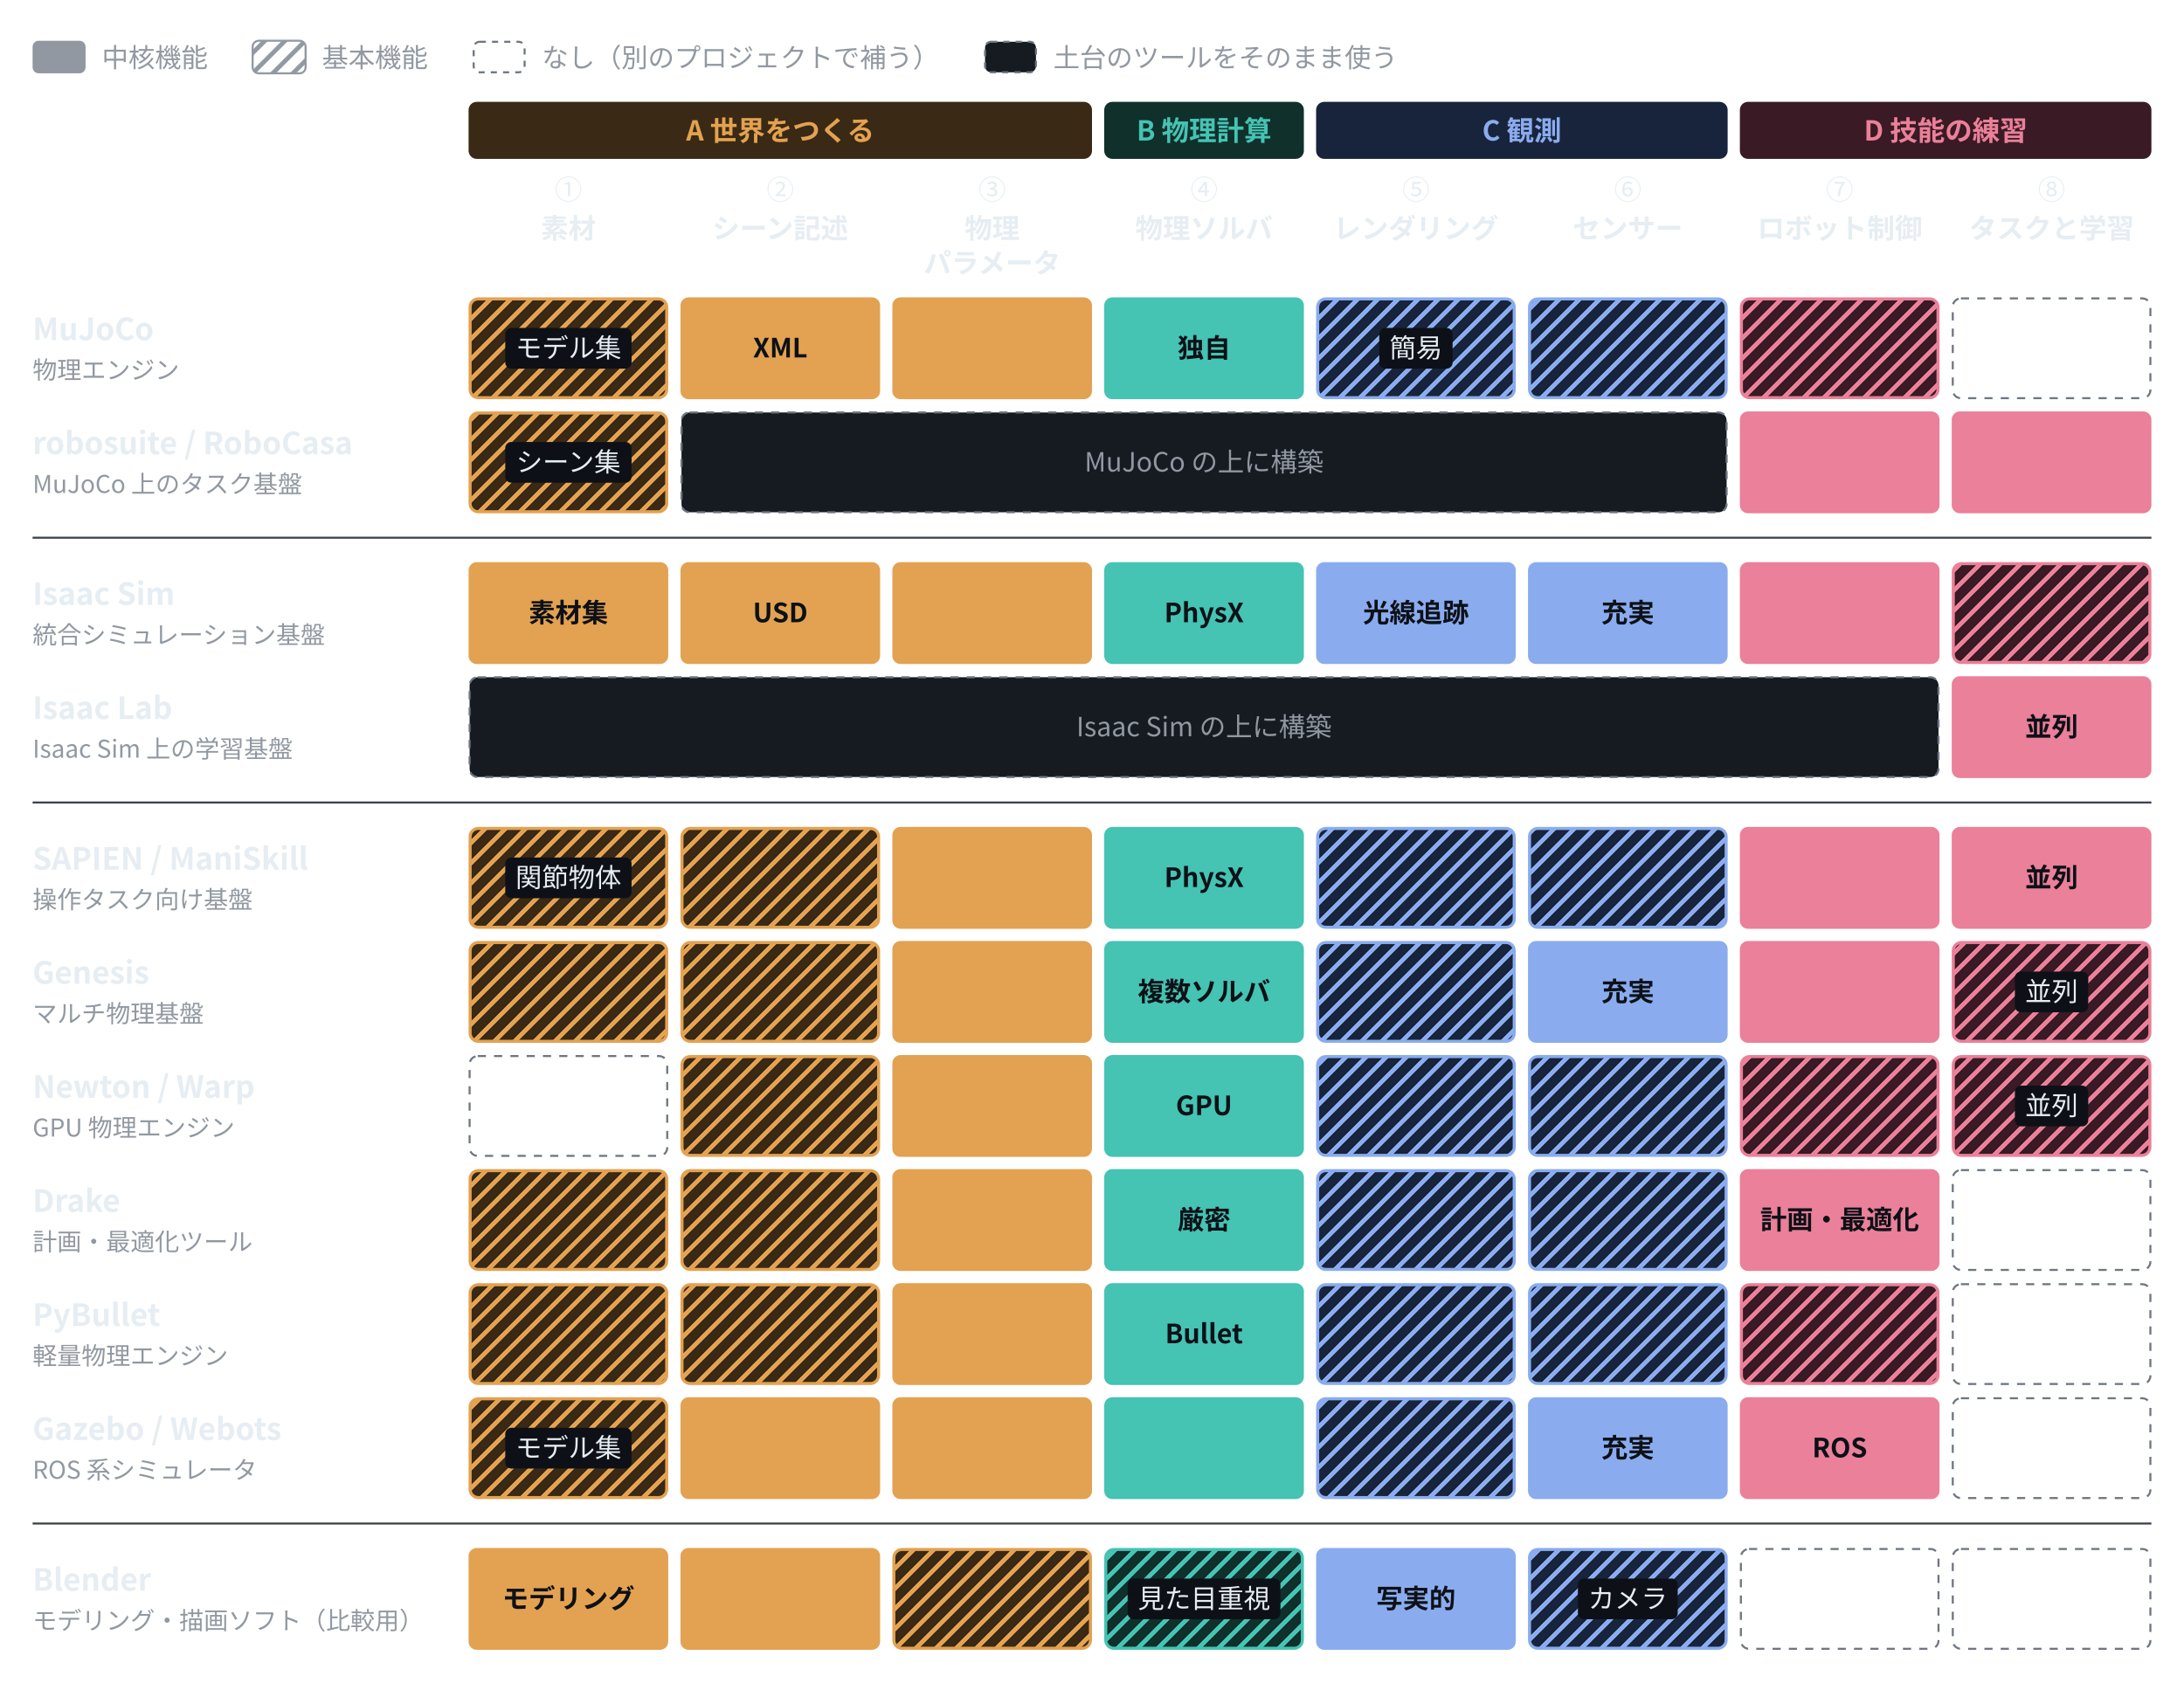
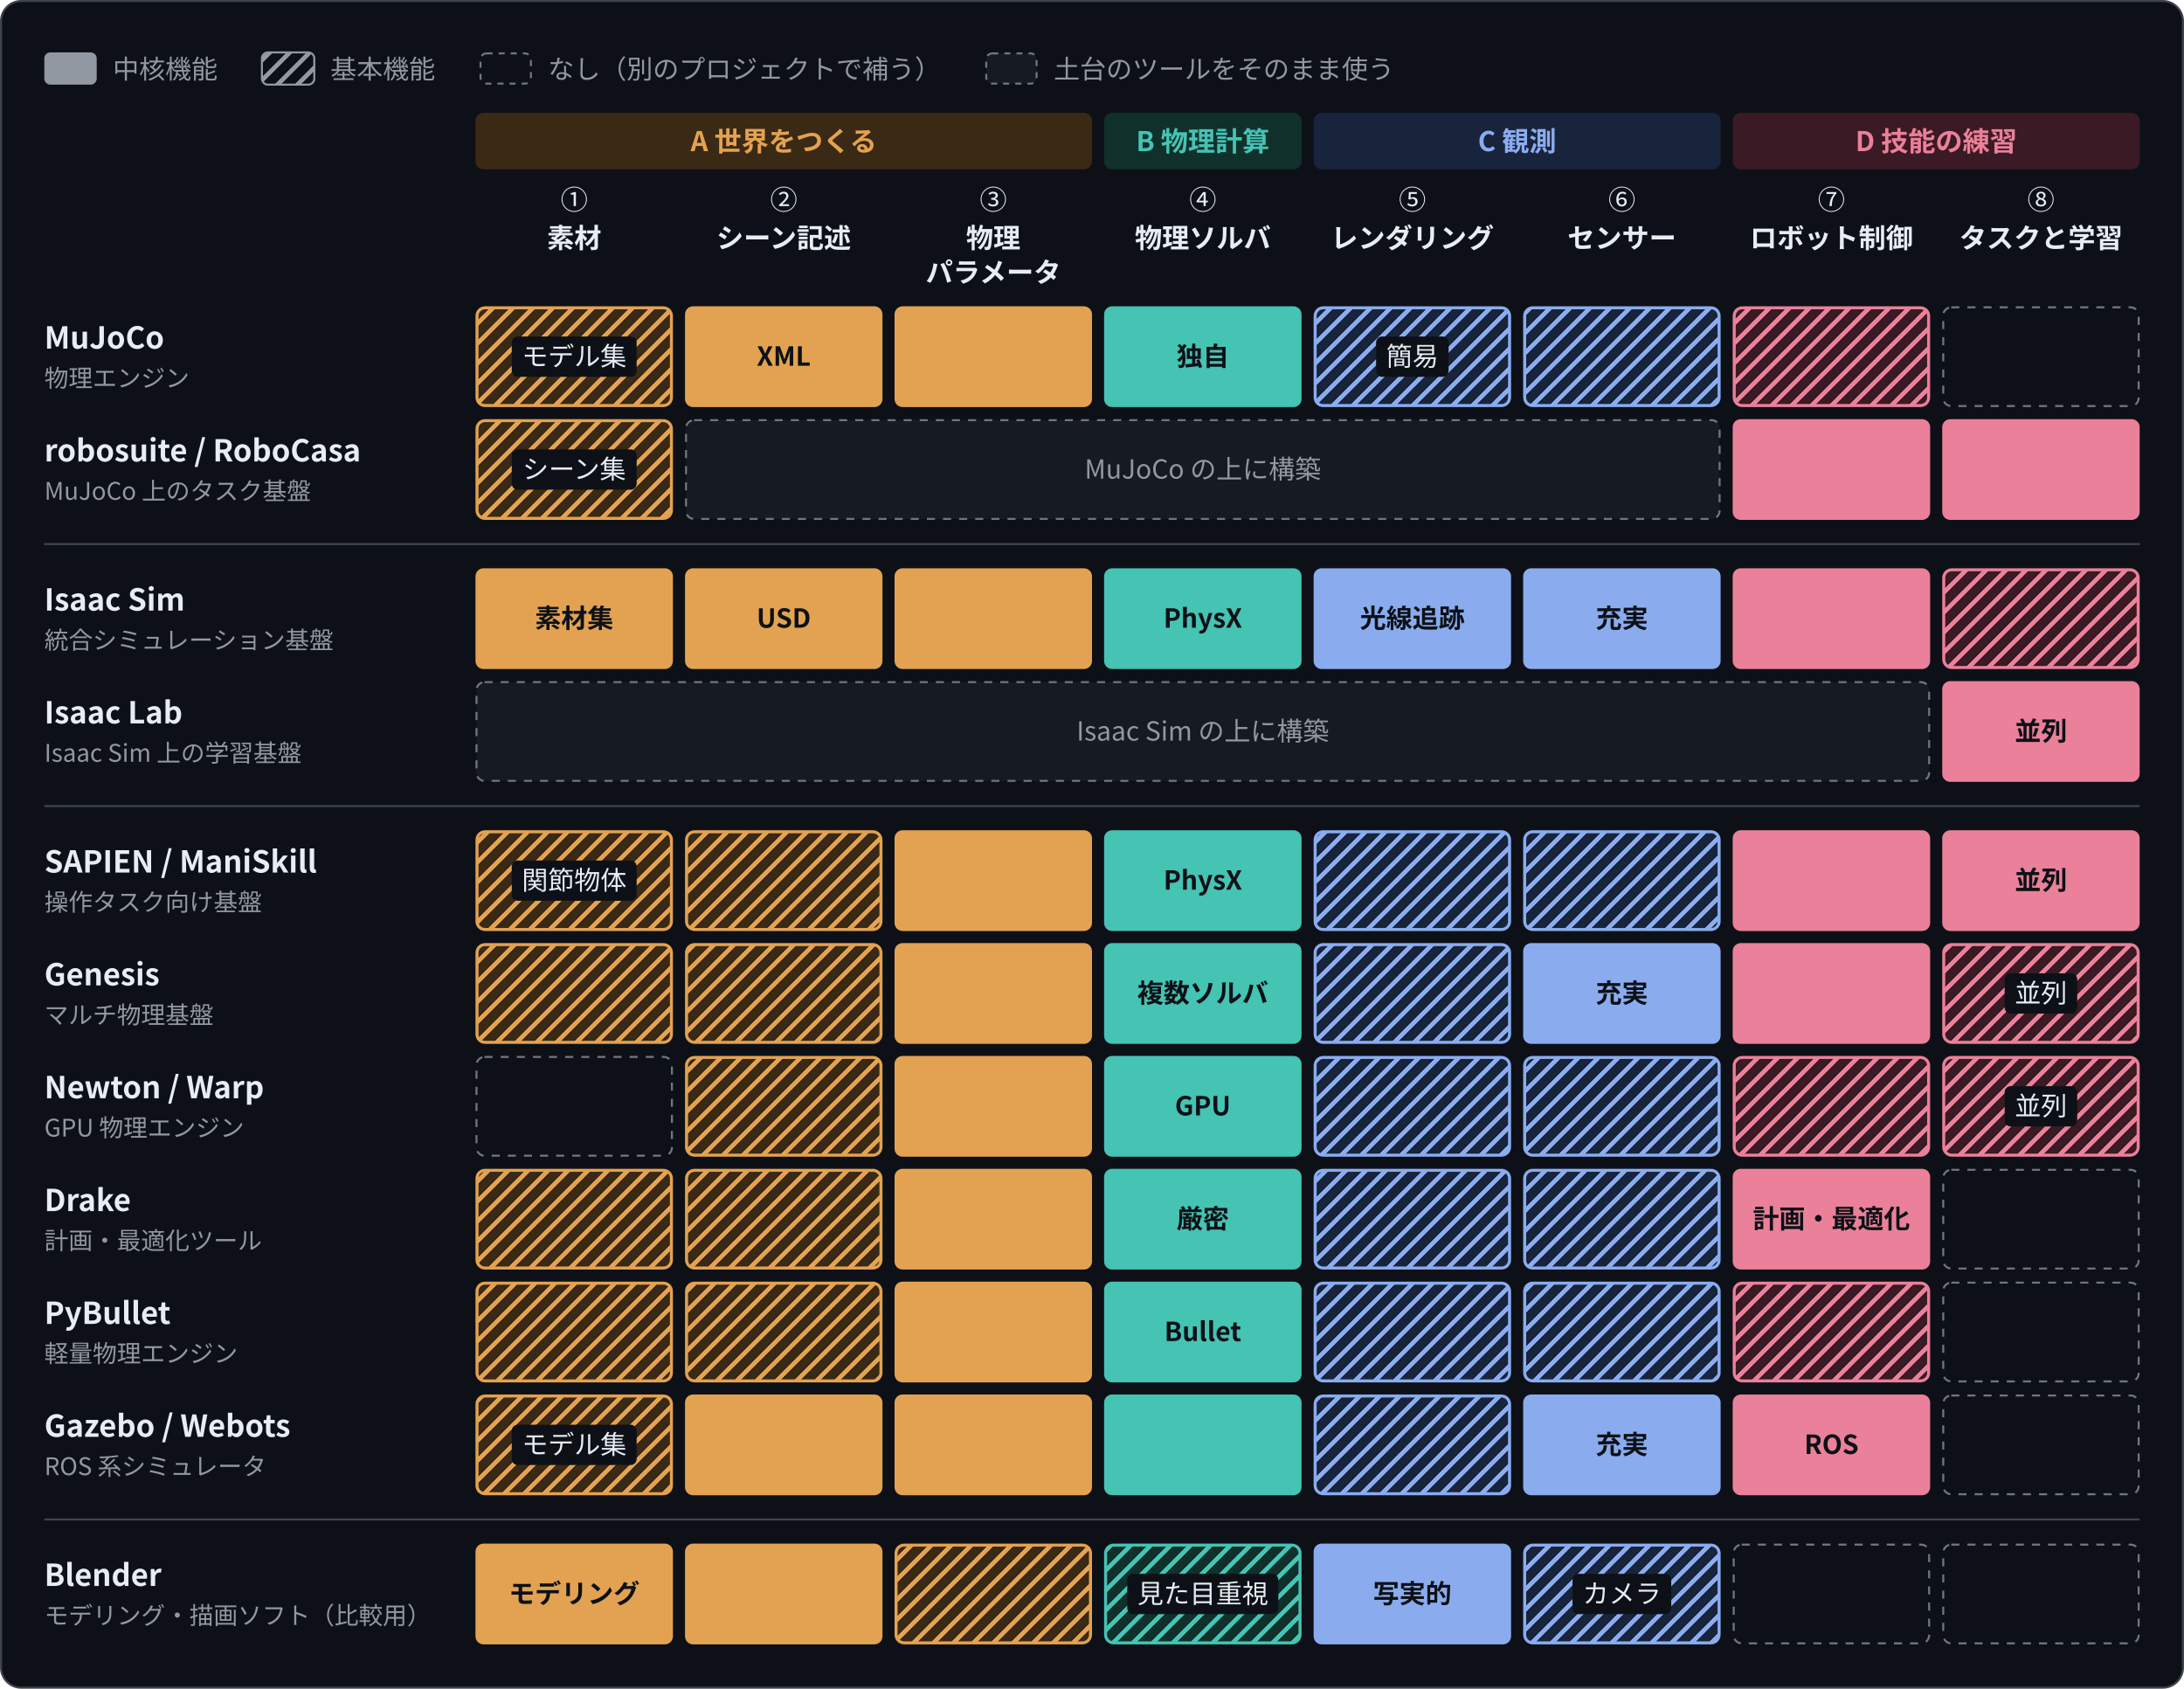
- <svg xmlns="http://www.w3.org/2000/svg" viewBox="0 0 1072 826" width="1072" height="826" role="img" aria-label="シミュレーションツールの対応範囲" font-family="'Hiragino Sans', 'Hiragino Kaku Gothic ProN', 'Yu Gothic', Meiryo, 'Noto Sans CJK JP', 'Noto Sans JP', sans-serif">
+ <svg xmlns="http://www.w3.org/2000/svg" viewBox="0 0 1084 838" width="1084" height="838" role="img" aria-label="シミュレーションツールの対応範囲" font-family="'Hiragino Sans', 'Hiragino Kaku Gothic ProN', 'Yu Gothic', Meiryo, 'Noto Sans CJK JP', 'Noto Sans JP', sans-serif">
  <defs>
    <pattern id="hatch-a" width="7" height="7" patternUnits="userSpaceOnUse" patternTransform="rotate(45)">
      <rect width="7" height="7" fill="#3A2914" />
      <rect width="2.2" height="7" fill="#E3A251" />
    </pattern>
    <pattern id="hatch-b" width="7" height="7" patternUnits="userSpaceOnUse" patternTransform="rotate(45)">
      <rect width="7" height="7" fill="#10302B" />
      <rect width="2.2" height="7" fill="#45C3B3" />
    </pattern>
    <pattern id="hatch-c" width="7" height="7" patternUnits="userSpaceOnUse" patternTransform="rotate(45)">
      <rect width="7" height="7" fill="#18243B" />
      <rect width="2.2" height="7" fill="#8AACEF" />
    </pattern>
    <pattern id="hatch-d" width="7" height="7" patternUnits="userSpaceOnUse" patternTransform="rotate(45)">
      <rect width="7" height="7" fill="#3A1A24" />
      <rect width="2.2" height="7" fill="#EA8099" />
    </pattern>
    <pattern id="hatch-legend" width="7" height="7" patternUnits="userSpaceOnUse" patternTransform="rotate(45)">
      <rect width="2.2" height="7" fill="#9198A1" />
    </pattern>
  </defs>
-   <rect x="16" y="20" width="26" height="16" rx="3" fill="#9198A1" />
-   <text x="50" y="33" font-size="13" fill="#9198A1">中核機能</text>
-   <rect x="124.0" y="20" width="26" height="16" rx="3" fill="url(#hatch-legend)" stroke="#9198A1" />
-   <text x="158.0" y="33" font-size="13" fill="#9198A1">基本機能</text>
-   <rect x="232.5" y="20.5" width="25" height="15" rx="3" fill="none" stroke="#6E7681" stroke-dasharray="3 3" />
-   <text x="266.0" y="33" font-size="13" fill="#9198A1">なし（別のプロジェクトで補う）</text>
-   <rect x="483.5" y="20.5" width="25" height="15" rx="3" fill="#161B22" stroke="#6E7681" stroke-dasharray="3 3" />
-   <text x="517.0" y="33" font-size="13" fill="#9198A1">土台のツールをそのまま使う</text>
-   <rect x="230" y="50" width="306" height="28" rx="4" fill="#3A2914" />
-   <text x="383" y="69" text-anchor="middle" font-size="13.5" font-weight="700" fill="#E3A251">A 世界をつくる</text>
-   <rect x="542" y="50" width="98" height="28" rx="4" fill="#10302B" />
-   <text x="591" y="69" text-anchor="middle" font-size="13.5" font-weight="700" fill="#45C3B3">B 物理計算</text>
-   <rect x="646" y="50" width="202" height="28" rx="4" fill="#18243B" />
-   <text x="747" y="69" text-anchor="middle" font-size="13.5" font-weight="700" fill="#8AACEF">C 観測</text>
-   <rect x="854" y="50" width="202" height="28" rx="4" fill="#3A1A24" />
-   <text x="955" y="69" text-anchor="middle" font-size="13.5" font-weight="700" fill="#EA8099">D 技能の練習</text>
-   <text x="279" y="98" text-anchor="middle" font-size="13.5" fill="#E6EDF3">①</text>
-   <text x="279" y="117" text-anchor="middle" font-size="13.5" font-weight="600" fill="#E6EDF3">素材</text>
-   <text x="383" y="98" text-anchor="middle" font-size="13.5" fill="#E6EDF3">②</text>
-   <text x="383" y="117" text-anchor="middle" font-size="13.5" font-weight="600" fill="#E6EDF3">シーン記述</text>
-   <text x="487" y="98" text-anchor="middle" font-size="13.5" fill="#E6EDF3">③</text>
-   <text x="487" y="117" text-anchor="middle" font-size="13.5" font-weight="600" fill="#E6EDF3">物理</text>
-   <text x="487" y="134" text-anchor="middle" font-size="13.5" font-weight="600" fill="#E6EDF3">パラメータ</text>
-   <text x="591" y="98" text-anchor="middle" font-size="13.5" fill="#E6EDF3">④</text>
-   <text x="591" y="117" text-anchor="middle" font-size="13.5" font-weight="600" fill="#E6EDF3">物理ソルバ</text>
-   <text x="695" y="98" text-anchor="middle" font-size="13.5" fill="#E6EDF3">⑤</text>
-   <text x="695" y="117" text-anchor="middle" font-size="13.5" font-weight="600" fill="#E6EDF3">レンダリング</text>
-   <text x="799" y="98" text-anchor="middle" font-size="13.5" fill="#E6EDF3">⑥</text>
-   <text x="799" y="117" text-anchor="middle" font-size="13.5" font-weight="600" fill="#E6EDF3">センサー</text>
-   <text x="903" y="98" text-anchor="middle" font-size="13.5" fill="#E6EDF3">⑦</text>
-   <text x="903" y="117" text-anchor="middle" font-size="13.5" font-weight="600" fill="#E6EDF3">ロボット制御</text>
-   <text x="1007" y="98" text-anchor="middle" font-size="13.5" fill="#E6EDF3">⑧</text>
-   <text x="1007" y="117" text-anchor="middle" font-size="13.5" font-weight="600" fill="#E6EDF3">タスクと学習</text>
-   <text x="16" y="167" font-size="15" font-weight="700" fill="#E6EDF3">MuJoCo</text>
-   <text x="16" y="186" font-size="12" fill="#9198A1">物理エンジン</text>
-   <rect x="230.75" y="146.75" width="96.5" height="48.5" rx="4" fill="url(#hatch-a)" stroke="#E3A251" stroke-width="1.5" />
-   <rect x="248" y="161" width="62" height="20" rx="3" fill="#0D1117" />
-   <text x="279" y="175.5" text-anchor="middle" font-size="13" fill="#E6EDF3">モデル集</text>
-   <rect x="334" y="146" width="98" height="50" rx="4" fill="#E3A251" />
-   <text x="383" y="175.5" text-anchor="middle" font-size="13" font-weight="700" fill="#0D1117">XML</text>
-   <rect x="438" y="146" width="98" height="50" rx="4" fill="#E3A251" />
-   <rect x="542" y="146" width="98" height="50" rx="4" fill="#45C3B3" />
-   <text x="591" y="175.5" text-anchor="middle" font-size="13" font-weight="700" fill="#0D1117">独自</text>
-   <rect x="646.75" y="146.75" width="96.5" height="48.5" rx="4" fill="url(#hatch-c)" stroke="#8AACEF" stroke-width="1.5" />
-   <rect x="677" y="161" width="36" height="20" rx="3" fill="#0D1117" />
-   <text x="695" y="175.5" text-anchor="middle" font-size="13" fill="#E6EDF3">簡易</text>
-   <rect x="750.75" y="146.75" width="96.5" height="48.5" rx="4" fill="url(#hatch-c)" stroke="#8AACEF" stroke-width="1.5" />
-   <rect x="854.75" y="146.75" width="96.5" height="48.5" rx="4" fill="url(#hatch-d)" stroke="#EA8099" stroke-width="1.5" />
-   <rect x="958.5" y="146.5" width="97" height="49" rx="4" fill="none" stroke="#6E7681" stroke-dasharray="4 4" />
-   <text x="16" y="223" font-size="15" font-weight="700" fill="#E6EDF3">robosuite / RoboCasa</text>
-   <text x="16" y="242" font-size="12" fill="#9198A1">MuJoCo 上のタスク基盤</text>
-   <rect x="230.75" y="202.75" width="96.5" height="48.5" rx="4" fill="url(#hatch-a)" stroke="#E3A251" stroke-width="1.5" />
-   <rect x="248" y="217" width="62" height="20" rx="3" fill="#0D1117" />
-   <text x="279" y="231.5" text-anchor="middle" font-size="13" fill="#E6EDF3">シーン集</text>
-   <rect x="334.5" y="202.5" width="513" height="49" rx="4" fill="#161B22" stroke="#6E7681" stroke-dasharray="4 4" />
-   <text x="591" y="231.5" text-anchor="middle" font-size="13" fill="#9198A1">MuJoCo の上に構築</text>
-   <rect x="854" y="202" width="98" height="50" rx="4" fill="#EA8099" />
-   <rect x="958" y="202" width="98" height="50" rx="4" fill="#EA8099" />
-   <line x1="16" y1="264" x2="1056" y2="264" stroke="#3D444D" />
-   <text x="16" y="297" font-size="15" font-weight="700" fill="#E6EDF3">Isaac Sim</text>
-   <text x="16" y="316" font-size="12" fill="#9198A1">統合シミュレーション基盤</text>
-   <rect x="230" y="276" width="98" height="50" rx="4" fill="#E3A251" />
-   <text x="279" y="305.5" text-anchor="middle" font-size="13" font-weight="700" fill="#0D1117">素材集</text>
-   <rect x="334" y="276" width="98" height="50" rx="4" fill="#E3A251" />
-   <text x="383" y="305.5" text-anchor="middle" font-size="13" font-weight="700" fill="#0D1117">USD</text>
-   <rect x="438" y="276" width="98" height="50" rx="4" fill="#E3A251" />
-   <rect x="542" y="276" width="98" height="50" rx="4" fill="#45C3B3" />
-   <text x="591" y="305.5" text-anchor="middle" font-size="13" font-weight="700" fill="#0D1117">PhysX</text>
-   <rect x="646" y="276" width="98" height="50" rx="4" fill="#8AACEF" />
-   <text x="695" y="305.5" text-anchor="middle" font-size="13" font-weight="700" fill="#0D1117">光線追跡</text>
-   <rect x="750" y="276" width="98" height="50" rx="4" fill="#8AACEF" />
-   <text x="799" y="305.5" text-anchor="middle" font-size="13" font-weight="700" fill="#0D1117">充実</text>
-   <rect x="854" y="276" width="98" height="50" rx="4" fill="#EA8099" />
-   <rect x="958.75" y="276.75" width="96.5" height="48.5" rx="4" fill="url(#hatch-d)" stroke="#EA8099" stroke-width="1.5" />
-   <text x="16" y="353" font-size="15" font-weight="700" fill="#E6EDF3">Isaac Lab</text>
-   <text x="16" y="372" font-size="12" fill="#9198A1">Isaac Sim 上の学習基盤</text>
-   <rect x="230.5" y="332.5" width="721" height="49" rx="4" fill="#161B22" stroke="#6E7681" stroke-dasharray="4 4" />
-   <text x="591" y="361.5" text-anchor="middle" font-size="13" fill="#9198A1">Isaac Sim の上に構築</text>
-   <rect x="958" y="332" width="98" height="50" rx="4" fill="#EA8099" />
-   <text x="1007" y="361.5" text-anchor="middle" font-size="13" font-weight="700" fill="#0D1117">並列</text>
-   <line x1="16" y1="394" x2="1056" y2="394" stroke="#3D444D" />
-   <text x="16" y="427" font-size="15" font-weight="700" fill="#E6EDF3">SAPIEN / ManiSkill</text>
-   <text x="16" y="446" font-size="12" fill="#9198A1">操作タスク向け基盤</text>
-   <rect x="230.75" y="406.75" width="96.5" height="48.5" rx="4" fill="url(#hatch-a)" stroke="#E3A251" stroke-width="1.5" />
-   <rect x="248" y="421" width="62" height="20" rx="3" fill="#0D1117" />
-   <text x="279" y="435.5" text-anchor="middle" font-size="13" fill="#E6EDF3">関節物体</text>
-   <rect x="334.75" y="406.75" width="96.5" height="48.5" rx="4" fill="url(#hatch-a)" stroke="#E3A251" stroke-width="1.5" />
-   <rect x="438" y="406" width="98" height="50" rx="4" fill="#E3A251" />
-   <rect x="542" y="406" width="98" height="50" rx="4" fill="#45C3B3" />
-   <text x="591" y="435.5" text-anchor="middle" font-size="13" font-weight="700" fill="#0D1117">PhysX</text>
-   <rect x="646.75" y="406.75" width="96.5" height="48.5" rx="4" fill="url(#hatch-c)" stroke="#8AACEF" stroke-width="1.5" />
-   <rect x="750.75" y="406.75" width="96.5" height="48.5" rx="4" fill="url(#hatch-c)" stroke="#8AACEF" stroke-width="1.5" />
-   <rect x="854" y="406" width="98" height="50" rx="4" fill="#EA8099" />
-   <rect x="958" y="406" width="98" height="50" rx="4" fill="#EA8099" />
-   <text x="1007" y="435.5" text-anchor="middle" font-size="13" font-weight="700" fill="#0D1117">並列</text>
-   <text x="16" y="483" font-size="15" font-weight="700" fill="#E6EDF3">Genesis</text>
-   <text x="16" y="502" font-size="12" fill="#9198A1">マルチ物理基盤</text>
-   <rect x="230.75" y="462.75" width="96.5" height="48.5" rx="4" fill="url(#hatch-a)" stroke="#E3A251" stroke-width="1.5" />
-   <rect x="334.75" y="462.75" width="96.5" height="48.5" rx="4" fill="url(#hatch-a)" stroke="#E3A251" stroke-width="1.5" />
-   <rect x="438" y="462" width="98" height="50" rx="4" fill="#E3A251" />
-   <rect x="542" y="462" width="98" height="50" rx="4" fill="#45C3B3" />
-   <text x="591" y="491.5" text-anchor="middle" font-size="13" font-weight="700" fill="#0D1117">複数ソルバ</text>
-   <rect x="646.75" y="462.75" width="96.5" height="48.5" rx="4" fill="url(#hatch-c)" stroke="#8AACEF" stroke-width="1.5" />
-   <rect x="750" y="462" width="98" height="50" rx="4" fill="#8AACEF" />
-   <text x="799" y="491.5" text-anchor="middle" font-size="13" font-weight="700" fill="#0D1117">充実</text>
-   <rect x="854" y="462" width="98" height="50" rx="4" fill="#EA8099" />
-   <rect x="958.75" y="462.75" width="96.5" height="48.5" rx="4" fill="url(#hatch-d)" stroke="#EA8099" stroke-width="1.5" />
-   <rect x="989" y="477" width="36" height="20" rx="3" fill="#0D1117" />
-   <text x="1007" y="491.5" text-anchor="middle" font-size="13" fill="#E6EDF3">並列</text>
-   <text x="16" y="539" font-size="15" font-weight="700" fill="#E6EDF3">Newton / Warp</text>
-   <text x="16" y="558" font-size="12" fill="#9198A1">GPU 物理エンジン</text>
-   <rect x="230.5" y="518.5" width="97" height="49" rx="4" fill="none" stroke="#6E7681" stroke-dasharray="4 4" />
-   <rect x="334.75" y="518.75" width="96.5" height="48.5" rx="4" fill="url(#hatch-a)" stroke="#E3A251" stroke-width="1.5" />
-   <rect x="438" y="518" width="98" height="50" rx="4" fill="#E3A251" />
-   <rect x="542" y="518" width="98" height="50" rx="4" fill="#45C3B3" />
-   <text x="591" y="547.5" text-anchor="middle" font-size="13" font-weight="700" fill="#0D1117">GPU</text>
-   <rect x="646.75" y="518.75" width="96.5" height="48.5" rx="4" fill="url(#hatch-c)" stroke="#8AACEF" stroke-width="1.5" />
-   <rect x="750.75" y="518.75" width="96.5" height="48.5" rx="4" fill="url(#hatch-c)" stroke="#8AACEF" stroke-width="1.5" />
-   <rect x="854.75" y="518.75" width="96.5" height="48.5" rx="4" fill="url(#hatch-d)" stroke="#EA8099" stroke-width="1.5" />
-   <rect x="958.75" y="518.75" width="96.5" height="48.5" rx="4" fill="url(#hatch-d)" stroke="#EA8099" stroke-width="1.5" />
-   <rect x="989" y="533" width="36" height="20" rx="3" fill="#0D1117" />
-   <text x="1007" y="547.5" text-anchor="middle" font-size="13" fill="#E6EDF3">並列</text>
-   <text x="16" y="595" font-size="15" font-weight="700" fill="#E6EDF3">Drake</text>
-   <text x="16" y="614" font-size="12" fill="#9198A1">計画・最適化ツール</text>
-   <rect x="230.75" y="574.75" width="96.5" height="48.5" rx="4" fill="url(#hatch-a)" stroke="#E3A251" stroke-width="1.5" />
-   <rect x="334.75" y="574.75" width="96.5" height="48.5" rx="4" fill="url(#hatch-a)" stroke="#E3A251" stroke-width="1.5" />
-   <rect x="438" y="574" width="98" height="50" rx="4" fill="#E3A251" />
-   <rect x="542" y="574" width="98" height="50" rx="4" fill="#45C3B3" />
-   <text x="591" y="603.5" text-anchor="middle" font-size="13" font-weight="700" fill="#0D1117">厳密</text>
-   <rect x="646.75" y="574.75" width="96.5" height="48.5" rx="4" fill="url(#hatch-c)" stroke="#8AACEF" stroke-width="1.5" />
-   <rect x="750.75" y="574.75" width="96.5" height="48.5" rx="4" fill="url(#hatch-c)" stroke="#8AACEF" stroke-width="1.5" />
-   <rect x="854" y="574" width="98" height="50" rx="4" fill="#EA8099" />
-   <text x="903" y="603.5" text-anchor="middle" font-size="13" font-weight="700" fill="#0D1117">計画・最適化</text>
-   <rect x="958.5" y="574.5" width="97" height="49" rx="4" fill="none" stroke="#6E7681" stroke-dasharray="4 4" />
-   <text x="16" y="651" font-size="15" font-weight="700" fill="#E6EDF3">PyBullet</text>
-   <text x="16" y="670" font-size="12" fill="#9198A1">軽量物理エンジン</text>
-   <rect x="230.75" y="630.75" width="96.5" height="48.5" rx="4" fill="url(#hatch-a)" stroke="#E3A251" stroke-width="1.5" />
-   <rect x="334.75" y="630.75" width="96.5" height="48.5" rx="4" fill="url(#hatch-a)" stroke="#E3A251" stroke-width="1.5" />
-   <rect x="438" y="630" width="98" height="50" rx="4" fill="#E3A251" />
-   <rect x="542" y="630" width="98" height="50" rx="4" fill="#45C3B3" />
-   <text x="591" y="659.5" text-anchor="middle" font-size="13" font-weight="700" fill="#0D1117">Bullet</text>
-   <rect x="646.75" y="630.75" width="96.5" height="48.5" rx="4" fill="url(#hatch-c)" stroke="#8AACEF" stroke-width="1.5" />
-   <rect x="750.75" y="630.75" width="96.5" height="48.5" rx="4" fill="url(#hatch-c)" stroke="#8AACEF" stroke-width="1.5" />
-   <rect x="854.75" y="630.75" width="96.5" height="48.5" rx="4" fill="url(#hatch-d)" stroke="#EA8099" stroke-width="1.5" />
-   <rect x="958.5" y="630.5" width="97" height="49" rx="4" fill="none" stroke="#6E7681" stroke-dasharray="4 4" />
-   <text x="16" y="707" font-size="15" font-weight="700" fill="#E6EDF3">Gazebo / Webots</text>
-   <text x="16" y="726" font-size="12" fill="#9198A1">ROS 系シミュレータ</text>
-   <rect x="230.75" y="686.75" width="96.5" height="48.5" rx="4" fill="url(#hatch-a)" stroke="#E3A251" stroke-width="1.5" />
-   <rect x="248" y="701" width="62" height="20" rx="3" fill="#0D1117" />
-   <text x="279" y="715.5" text-anchor="middle" font-size="13" fill="#E6EDF3">モデル集</text>
-   <rect x="334" y="686" width="98" height="50" rx="4" fill="#E3A251" />
-   <rect x="438" y="686" width="98" height="50" rx="4" fill="#E3A251" />
-   <rect x="542" y="686" width="98" height="50" rx="4" fill="#45C3B3" />
-   <rect x="646.75" y="686.75" width="96.5" height="48.5" rx="4" fill="url(#hatch-c)" stroke="#8AACEF" stroke-width="1.5" />
-   <rect x="750" y="686" width="98" height="50" rx="4" fill="#8AACEF" />
-   <text x="799" y="715.5" text-anchor="middle" font-size="13" font-weight="700" fill="#0D1117">充実</text>
-   <rect x="854" y="686" width="98" height="50" rx="4" fill="#EA8099" />
-   <text x="903" y="715.5" text-anchor="middle" font-size="13" font-weight="700" fill="#0D1117">ROS</text>
-   <rect x="958.5" y="686.5" width="97" height="49" rx="4" fill="none" stroke="#6E7681" stroke-dasharray="4 4" />
-   <line x1="16" y1="748" x2="1056" y2="748" stroke="#3D444D" />
-   <text x="16" y="781" font-size="15" font-weight="700" fill="#E6EDF3">Blender</text>
-   <text x="16" y="800" font-size="12" fill="#9198A1">モデリング・描画ソフト（比較用）</text>
-   <rect x="230" y="760" width="98" height="50" rx="4" fill="#E3A251" />
-   <text x="279" y="789.5" text-anchor="middle" font-size="13" font-weight="700" fill="#0D1117">モデリング</text>
-   <rect x="334" y="760" width="98" height="50" rx="4" fill="#E3A251" />
-   <rect x="438.75" y="760.75" width="96.5" height="48.5" rx="4" fill="url(#hatch-a)" stroke="#E3A251" stroke-width="1.5" />
-   <rect x="542.75" y="760.75" width="96.5" height="48.5" rx="4" fill="url(#hatch-b)" stroke="#45C3B3" stroke-width="1.5" />
-   <rect x="553.5" y="775" width="75" height="20" rx="3" fill="#0D1117" />
-   <text x="591" y="789.5" text-anchor="middle" font-size="13" fill="#E6EDF3">見た目重視</text>
-   <rect x="646" y="760" width="98" height="50" rx="4" fill="#8AACEF" />
-   <text x="695" y="789.5" text-anchor="middle" font-size="13" font-weight="700" fill="#0D1117">写実的</text>
-   <rect x="750.75" y="760.75" width="96.5" height="48.5" rx="4" fill="url(#hatch-c)" stroke="#8AACEF" stroke-width="1.5" />
-   <rect x="774.5" y="775" width="49" height="20" rx="3" fill="#0D1117" />
-   <text x="799" y="789.5" text-anchor="middle" font-size="13" fill="#E6EDF3">カメラ</text>
-   <rect x="854.5" y="760.5" width="97" height="49" rx="4" fill="none" stroke="#6E7681" stroke-dasharray="4 4" />
-   <rect x="958.5" y="760.5" width="97" height="49" rx="4" fill="none" stroke="#6E7681" stroke-dasharray="4 4" />
+   <rect x="0.5" y="0.5" width="1083" height="837" rx="10" fill="#0D1117" stroke="#3D444D" />
+   <rect x="22" y="26" width="26" height="16" rx="3" fill="#9198A1" />
+   <text x="56" y="39" font-size="13" fill="#9198A1">中核機能</text>
+   <rect x="130.0" y="26" width="26" height="16" rx="3" fill="url(#hatch-legend)" stroke="#9198A1" />
+   <text x="164.0" y="39" font-size="13" fill="#9198A1">基本機能</text>
+   <rect x="238.5" y="26.5" width="25" height="15" rx="3" fill="none" stroke="#6E7681" stroke-dasharray="3 3" />
+   <text x="272.0" y="39" font-size="13" fill="#9198A1">なし（別のプロジェクトで補う）</text>
+   <rect x="489.5" y="26.5" width="25" height="15" rx="3" fill="#161B22" stroke="#6E7681" stroke-dasharray="3 3" />
+   <text x="523.0" y="39" font-size="13" fill="#9198A1">土台のツールをそのまま使う</text>
+   <rect x="236" y="56" width="306" height="28" rx="4" fill="#3A2914" />
+   <text x="389" y="75" text-anchor="middle" font-size="13.5" font-weight="700" fill="#E3A251">A 世界をつくる</text>
+   <rect x="548" y="56" width="98" height="28" rx="4" fill="#10302B" />
+   <text x="597" y="75" text-anchor="middle" font-size="13.5" font-weight="700" fill="#45C3B3">B 物理計算</text>
+   <rect x="652" y="56" width="202" height="28" rx="4" fill="#18243B" />
+   <text x="753" y="75" text-anchor="middle" font-size="13.5" font-weight="700" fill="#8AACEF">C 観測</text>
+   <rect x="860" y="56" width="202" height="28" rx="4" fill="#3A1A24" />
+   <text x="961" y="75" text-anchor="middle" font-size="13.5" font-weight="700" fill="#EA8099">D 技能の練習</text>
+   <text x="285" y="104" text-anchor="middle" font-size="13.5" fill="#E6EDF3">①</text>
+   <text x="285" y="123" text-anchor="middle" font-size="13.5" font-weight="600" fill="#E6EDF3">素材</text>
+   <text x="389" y="104" text-anchor="middle" font-size="13.5" fill="#E6EDF3">②</text>
+   <text x="389" y="123" text-anchor="middle" font-size="13.5" font-weight="600" fill="#E6EDF3">シーン記述</text>
+   <text x="493" y="104" text-anchor="middle" font-size="13.5" fill="#E6EDF3">③</text>
+   <text x="493" y="123" text-anchor="middle" font-size="13.5" font-weight="600" fill="#E6EDF3">物理</text>
+   <text x="493" y="140" text-anchor="middle" font-size="13.5" font-weight="600" fill="#E6EDF3">パラメータ</text>
+   <text x="597" y="104" text-anchor="middle" font-size="13.5" fill="#E6EDF3">④</text>
+   <text x="597" y="123" text-anchor="middle" font-size="13.5" font-weight="600" fill="#E6EDF3">物理ソルバ</text>
+   <text x="701" y="104" text-anchor="middle" font-size="13.5" fill="#E6EDF3">⑤</text>
+   <text x="701" y="123" text-anchor="middle" font-size="13.5" font-weight="600" fill="#E6EDF3">レンダリング</text>
+   <text x="805" y="104" text-anchor="middle" font-size="13.5" fill="#E6EDF3">⑥</text>
+   <text x="805" y="123" text-anchor="middle" font-size="13.5" font-weight="600" fill="#E6EDF3">センサー</text>
+   <text x="909" y="104" text-anchor="middle" font-size="13.5" fill="#E6EDF3">⑦</text>
+   <text x="909" y="123" text-anchor="middle" font-size="13.5" font-weight="600" fill="#E6EDF3">ロボット制御</text>
+   <text x="1013" y="104" text-anchor="middle" font-size="13.5" fill="#E6EDF3">⑧</text>
+   <text x="1013" y="123" text-anchor="middle" font-size="13.5" font-weight="600" fill="#E6EDF3">タスクと学習</text>
+   <text x="22" y="173" font-size="15" font-weight="700" fill="#E6EDF3">MuJoCo</text>
+   <text x="22" y="192" font-size="12" fill="#9198A1">物理エンジン</text>
+   <rect x="236.75" y="152.75" width="96.5" height="48.5" rx="4" fill="url(#hatch-a)" stroke="#E3A251" stroke-width="1.5" />
+   <rect x="254" y="167" width="62" height="20" rx="3" fill="#0D1117" />
+   <text x="285" y="181.5" text-anchor="middle" font-size="13" fill="#E6EDF3">モデル集</text>
+   <rect x="340" y="152" width="98" height="50" rx="4" fill="#E3A251" />
+   <text x="389" y="181.5" text-anchor="middle" font-size="13" font-weight="700" fill="#0D1117">XML</text>
+   <rect x="444" y="152" width="98" height="50" rx="4" fill="#E3A251" />
+   <rect x="548" y="152" width="98" height="50" rx="4" fill="#45C3B3" />
+   <text x="597" y="181.5" text-anchor="middle" font-size="13" font-weight="700" fill="#0D1117">独自</text>
+   <rect x="652.75" y="152.75" width="96.5" height="48.5" rx="4" fill="url(#hatch-c)" stroke="#8AACEF" stroke-width="1.5" />
+   <rect x="683" y="167" width="36" height="20" rx="3" fill="#0D1117" />
+   <text x="701" y="181.5" text-anchor="middle" font-size="13" fill="#E6EDF3">簡易</text>
+   <rect x="756.75" y="152.75" width="96.5" height="48.5" rx="4" fill="url(#hatch-c)" stroke="#8AACEF" stroke-width="1.5" />
+   <rect x="860.75" y="152.75" width="96.5" height="48.5" rx="4" fill="url(#hatch-d)" stroke="#EA8099" stroke-width="1.5" />
+   <rect x="964.5" y="152.5" width="97" height="49" rx="4" fill="none" stroke="#6E7681" stroke-dasharray="4 4" />
+   <text x="22" y="229" font-size="15" font-weight="700" fill="#E6EDF3">robosuite / RoboCasa</text>
+   <text x="22" y="248" font-size="12" fill="#9198A1">MuJoCo 上のタスク基盤</text>
+   <rect x="236.75" y="208.75" width="96.5" height="48.5" rx="4" fill="url(#hatch-a)" stroke="#E3A251" stroke-width="1.5" />
+   <rect x="254" y="223" width="62" height="20" rx="3" fill="#0D1117" />
+   <text x="285" y="237.5" text-anchor="middle" font-size="13" fill="#E6EDF3">シーン集</text>
+   <rect x="340.5" y="208.5" width="513" height="49" rx="4" fill="#161B22" stroke="#6E7681" stroke-dasharray="4 4" />
+   <text x="597" y="237.5" text-anchor="middle" font-size="13" fill="#9198A1">MuJoCo の上に構築</text>
+   <rect x="860" y="208" width="98" height="50" rx="4" fill="#EA8099" />
+   <rect x="964" y="208" width="98" height="50" rx="4" fill="#EA8099" />
+   <line x1="22" y1="270" x2="1062" y2="270" stroke="#3D444D" />
+   <text x="22" y="303" font-size="15" font-weight="700" fill="#E6EDF3">Isaac Sim</text>
+   <text x="22" y="322" font-size="12" fill="#9198A1">統合シミュレーション基盤</text>
+   <rect x="236" y="282" width="98" height="50" rx="4" fill="#E3A251" />
+   <text x="285" y="311.5" text-anchor="middle" font-size="13" font-weight="700" fill="#0D1117">素材集</text>
+   <rect x="340" y="282" width="98" height="50" rx="4" fill="#E3A251" />
+   <text x="389" y="311.5" text-anchor="middle" font-size="13" font-weight="700" fill="#0D1117">USD</text>
+   <rect x="444" y="282" width="98" height="50" rx="4" fill="#E3A251" />
+   <rect x="548" y="282" width="98" height="50" rx="4" fill="#45C3B3" />
+   <text x="597" y="311.5" text-anchor="middle" font-size="13" font-weight="700" fill="#0D1117">PhysX</text>
+   <rect x="652" y="282" width="98" height="50" rx="4" fill="#8AACEF" />
+   <text x="701" y="311.5" text-anchor="middle" font-size="13" font-weight="700" fill="#0D1117">光線追跡</text>
+   <rect x="756" y="282" width="98" height="50" rx="4" fill="#8AACEF" />
+   <text x="805" y="311.5" text-anchor="middle" font-size="13" font-weight="700" fill="#0D1117">充実</text>
+   <rect x="860" y="282" width="98" height="50" rx="4" fill="#EA8099" />
+   <rect x="964.75" y="282.75" width="96.5" height="48.5" rx="4" fill="url(#hatch-d)" stroke="#EA8099" stroke-width="1.5" />
+   <text x="22" y="359" font-size="15" font-weight="700" fill="#E6EDF3">Isaac Lab</text>
+   <text x="22" y="378" font-size="12" fill="#9198A1">Isaac Sim 上の学習基盤</text>
+   <rect x="236.5" y="338.5" width="721" height="49" rx="4" fill="#161B22" stroke="#6E7681" stroke-dasharray="4 4" />
+   <text x="597" y="367.5" text-anchor="middle" font-size="13" fill="#9198A1">Isaac Sim の上に構築</text>
+   <rect x="964" y="338" width="98" height="50" rx="4" fill="#EA8099" />
+   <text x="1013" y="367.5" text-anchor="middle" font-size="13" font-weight="700" fill="#0D1117">並列</text>
+   <line x1="22" y1="400" x2="1062" y2="400" stroke="#3D444D" />
+   <text x="22" y="433" font-size="15" font-weight="700" fill="#E6EDF3">SAPIEN / ManiSkill</text>
+   <text x="22" y="452" font-size="12" fill="#9198A1">操作タスク向け基盤</text>
+   <rect x="236.75" y="412.75" width="96.5" height="48.5" rx="4" fill="url(#hatch-a)" stroke="#E3A251" stroke-width="1.5" />
+   <rect x="254" y="427" width="62" height="20" rx="3" fill="#0D1117" />
+   <text x="285" y="441.5" text-anchor="middle" font-size="13" fill="#E6EDF3">関節物体</text>
+   <rect x="340.75" y="412.75" width="96.5" height="48.5" rx="4" fill="url(#hatch-a)" stroke="#E3A251" stroke-width="1.5" />
+   <rect x="444" y="412" width="98" height="50" rx="4" fill="#E3A251" />
+   <rect x="548" y="412" width="98" height="50" rx="4" fill="#45C3B3" />
+   <text x="597" y="441.5" text-anchor="middle" font-size="13" font-weight="700" fill="#0D1117">PhysX</text>
+   <rect x="652.75" y="412.75" width="96.5" height="48.5" rx="4" fill="url(#hatch-c)" stroke="#8AACEF" stroke-width="1.5" />
+   <rect x="756.75" y="412.75" width="96.5" height="48.5" rx="4" fill="url(#hatch-c)" stroke="#8AACEF" stroke-width="1.5" />
+   <rect x="860" y="412" width="98" height="50" rx="4" fill="#EA8099" />
+   <rect x="964" y="412" width="98" height="50" rx="4" fill="#EA8099" />
+   <text x="1013" y="441.5" text-anchor="middle" font-size="13" font-weight="700" fill="#0D1117">並列</text>
+   <text x="22" y="489" font-size="15" font-weight="700" fill="#E6EDF3">Genesis</text>
+   <text x="22" y="508" font-size="12" fill="#9198A1">マルチ物理基盤</text>
+   <rect x="236.75" y="468.75" width="96.5" height="48.5" rx="4" fill="url(#hatch-a)" stroke="#E3A251" stroke-width="1.5" />
+   <rect x="340.75" y="468.75" width="96.5" height="48.5" rx="4" fill="url(#hatch-a)" stroke="#E3A251" stroke-width="1.5" />
+   <rect x="444" y="468" width="98" height="50" rx="4" fill="#E3A251" />
+   <rect x="548" y="468" width="98" height="50" rx="4" fill="#45C3B3" />
+   <text x="597" y="497.5" text-anchor="middle" font-size="13" font-weight="700" fill="#0D1117">複数ソルバ</text>
+   <rect x="652.75" y="468.75" width="96.5" height="48.5" rx="4" fill="url(#hatch-c)" stroke="#8AACEF" stroke-width="1.5" />
+   <rect x="756" y="468" width="98" height="50" rx="4" fill="#8AACEF" />
+   <text x="805" y="497.5" text-anchor="middle" font-size="13" font-weight="700" fill="#0D1117">充実</text>
+   <rect x="860" y="468" width="98" height="50" rx="4" fill="#EA8099" />
+   <rect x="964.75" y="468.75" width="96.5" height="48.5" rx="4" fill="url(#hatch-d)" stroke="#EA8099" stroke-width="1.5" />
+   <rect x="995" y="483" width="36" height="20" rx="3" fill="#0D1117" />
+   <text x="1013" y="497.5" text-anchor="middle" font-size="13" fill="#E6EDF3">並列</text>
+   <text x="22" y="545" font-size="15" font-weight="700" fill="#E6EDF3">Newton / Warp</text>
+   <text x="22" y="564" font-size="12" fill="#9198A1">GPU 物理エンジン</text>
+   <rect x="236.5" y="524.5" width="97" height="49" rx="4" fill="none" stroke="#6E7681" stroke-dasharray="4 4" />
+   <rect x="340.75" y="524.75" width="96.5" height="48.5" rx="4" fill="url(#hatch-a)" stroke="#E3A251" stroke-width="1.5" />
+   <rect x="444" y="524" width="98" height="50" rx="4" fill="#E3A251" />
+   <rect x="548" y="524" width="98" height="50" rx="4" fill="#45C3B3" />
+   <text x="597" y="553.5" text-anchor="middle" font-size="13" font-weight="700" fill="#0D1117">GPU</text>
+   <rect x="652.75" y="524.75" width="96.5" height="48.5" rx="4" fill="url(#hatch-c)" stroke="#8AACEF" stroke-width="1.5" />
+   <rect x="756.75" y="524.75" width="96.5" height="48.5" rx="4" fill="url(#hatch-c)" stroke="#8AACEF" stroke-width="1.5" />
+   <rect x="860.75" y="524.75" width="96.5" height="48.5" rx="4" fill="url(#hatch-d)" stroke="#EA8099" stroke-width="1.5" />
+   <rect x="964.75" y="524.75" width="96.5" height="48.5" rx="4" fill="url(#hatch-d)" stroke="#EA8099" stroke-width="1.5" />
+   <rect x="995" y="539" width="36" height="20" rx="3" fill="#0D1117" />
+   <text x="1013" y="553.5" text-anchor="middle" font-size="13" fill="#E6EDF3">並列</text>
+   <text x="22" y="601" font-size="15" font-weight="700" fill="#E6EDF3">Drake</text>
+   <text x="22" y="620" font-size="12" fill="#9198A1">計画・最適化ツール</text>
+   <rect x="236.75" y="580.75" width="96.5" height="48.5" rx="4" fill="url(#hatch-a)" stroke="#E3A251" stroke-width="1.5" />
+   <rect x="340.75" y="580.75" width="96.5" height="48.5" rx="4" fill="url(#hatch-a)" stroke="#E3A251" stroke-width="1.5" />
+   <rect x="444" y="580" width="98" height="50" rx="4" fill="#E3A251" />
+   <rect x="548" y="580" width="98" height="50" rx="4" fill="#45C3B3" />
+   <text x="597" y="609.5" text-anchor="middle" font-size="13" font-weight="700" fill="#0D1117">厳密</text>
+   <rect x="652.75" y="580.75" width="96.5" height="48.5" rx="4" fill="url(#hatch-c)" stroke="#8AACEF" stroke-width="1.5" />
+   <rect x="756.75" y="580.75" width="96.5" height="48.5" rx="4" fill="url(#hatch-c)" stroke="#8AACEF" stroke-width="1.5" />
+   <rect x="860" y="580" width="98" height="50" rx="4" fill="#EA8099" />
+   <text x="909" y="609.5" text-anchor="middle" font-size="13" font-weight="700" fill="#0D1117">計画・最適化</text>
+   <rect x="964.5" y="580.5" width="97" height="49" rx="4" fill="none" stroke="#6E7681" stroke-dasharray="4 4" />
+   <text x="22" y="657" font-size="15" font-weight="700" fill="#E6EDF3">PyBullet</text>
+   <text x="22" y="676" font-size="12" fill="#9198A1">軽量物理エンジン</text>
+   <rect x="236.75" y="636.75" width="96.5" height="48.5" rx="4" fill="url(#hatch-a)" stroke="#E3A251" stroke-width="1.5" />
+   <rect x="340.75" y="636.75" width="96.5" height="48.5" rx="4" fill="url(#hatch-a)" stroke="#E3A251" stroke-width="1.5" />
+   <rect x="444" y="636" width="98" height="50" rx="4" fill="#E3A251" />
+   <rect x="548" y="636" width="98" height="50" rx="4" fill="#45C3B3" />
+   <text x="597" y="665.5" text-anchor="middle" font-size="13" font-weight="700" fill="#0D1117">Bullet</text>
+   <rect x="652.75" y="636.75" width="96.5" height="48.5" rx="4" fill="url(#hatch-c)" stroke="#8AACEF" stroke-width="1.5" />
+   <rect x="756.75" y="636.75" width="96.5" height="48.5" rx="4" fill="url(#hatch-c)" stroke="#8AACEF" stroke-width="1.5" />
+   <rect x="860.75" y="636.75" width="96.5" height="48.5" rx="4" fill="url(#hatch-d)" stroke="#EA8099" stroke-width="1.5" />
+   <rect x="964.5" y="636.5" width="97" height="49" rx="4" fill="none" stroke="#6E7681" stroke-dasharray="4 4" />
+   <text x="22" y="713" font-size="15" font-weight="700" fill="#E6EDF3">Gazebo / Webots</text>
+   <text x="22" y="732" font-size="12" fill="#9198A1">ROS 系シミュレータ</text>
+   <rect x="236.75" y="692.75" width="96.5" height="48.5" rx="4" fill="url(#hatch-a)" stroke="#E3A251" stroke-width="1.5" />
+   <rect x="254" y="707" width="62" height="20" rx="3" fill="#0D1117" />
+   <text x="285" y="721.5" text-anchor="middle" font-size="13" fill="#E6EDF3">モデル集</text>
+   <rect x="340" y="692" width="98" height="50" rx="4" fill="#E3A251" />
+   <rect x="444" y="692" width="98" height="50" rx="4" fill="#E3A251" />
+   <rect x="548" y="692" width="98" height="50" rx="4" fill="#45C3B3" />
+   <rect x="652.75" y="692.75" width="96.5" height="48.5" rx="4" fill="url(#hatch-c)" stroke="#8AACEF" stroke-width="1.5" />
+   <rect x="756" y="692" width="98" height="50" rx="4" fill="#8AACEF" />
+   <text x="805" y="721.5" text-anchor="middle" font-size="13" font-weight="700" fill="#0D1117">充実</text>
+   <rect x="860" y="692" width="98" height="50" rx="4" fill="#EA8099" />
+   <text x="909" y="721.5" text-anchor="middle" font-size="13" font-weight="700" fill="#0D1117">ROS</text>
+   <rect x="964.5" y="692.5" width="97" height="49" rx="4" fill="none" stroke="#6E7681" stroke-dasharray="4 4" />
+   <line x1="22" y1="754" x2="1062" y2="754" stroke="#3D444D" />
+   <text x="22" y="787" font-size="15" font-weight="700" fill="#E6EDF3">Blender</text>
+   <text x="22" y="806" font-size="12" fill="#9198A1">モデリング・描画ソフト（比較用）</text>
+   <rect x="236" y="766" width="98" height="50" rx="4" fill="#E3A251" />
+   <text x="285" y="795.5" text-anchor="middle" font-size="13" font-weight="700" fill="#0D1117">モデリング</text>
+   <rect x="340" y="766" width="98" height="50" rx="4" fill="#E3A251" />
+   <rect x="444.75" y="766.75" width="96.5" height="48.5" rx="4" fill="url(#hatch-a)" stroke="#E3A251" stroke-width="1.5" />
+   <rect x="548.75" y="766.75" width="96.5" height="48.5" rx="4" fill="url(#hatch-b)" stroke="#45C3B3" stroke-width="1.5" />
+   <rect x="559.5" y="781" width="75" height="20" rx="3" fill="#0D1117" />
+   <text x="597" y="795.5" text-anchor="middle" font-size="13" fill="#E6EDF3">見た目重視</text>
+   <rect x="652" y="766" width="98" height="50" rx="4" fill="#8AACEF" />
+   <text x="701" y="795.5" text-anchor="middle" font-size="13" font-weight="700" fill="#0D1117">写実的</text>
+   <rect x="756.75" y="766.75" width="96.5" height="48.5" rx="4" fill="url(#hatch-c)" stroke="#8AACEF" stroke-width="1.5" />
+   <rect x="780.5" y="781" width="49" height="20" rx="3" fill="#0D1117" />
+   <text x="805" y="795.5" text-anchor="middle" font-size="13" fill="#E6EDF3">カメラ</text>
+   <rect x="860.5" y="766.5" width="97" height="49" rx="4" fill="none" stroke="#6E7681" stroke-dasharray="4 4" />
+   <rect x="964.5" y="766.5" width="97" height="49" rx="4" fill="none" stroke="#6E7681" stroke-dasharray="4 4" />
</svg>
